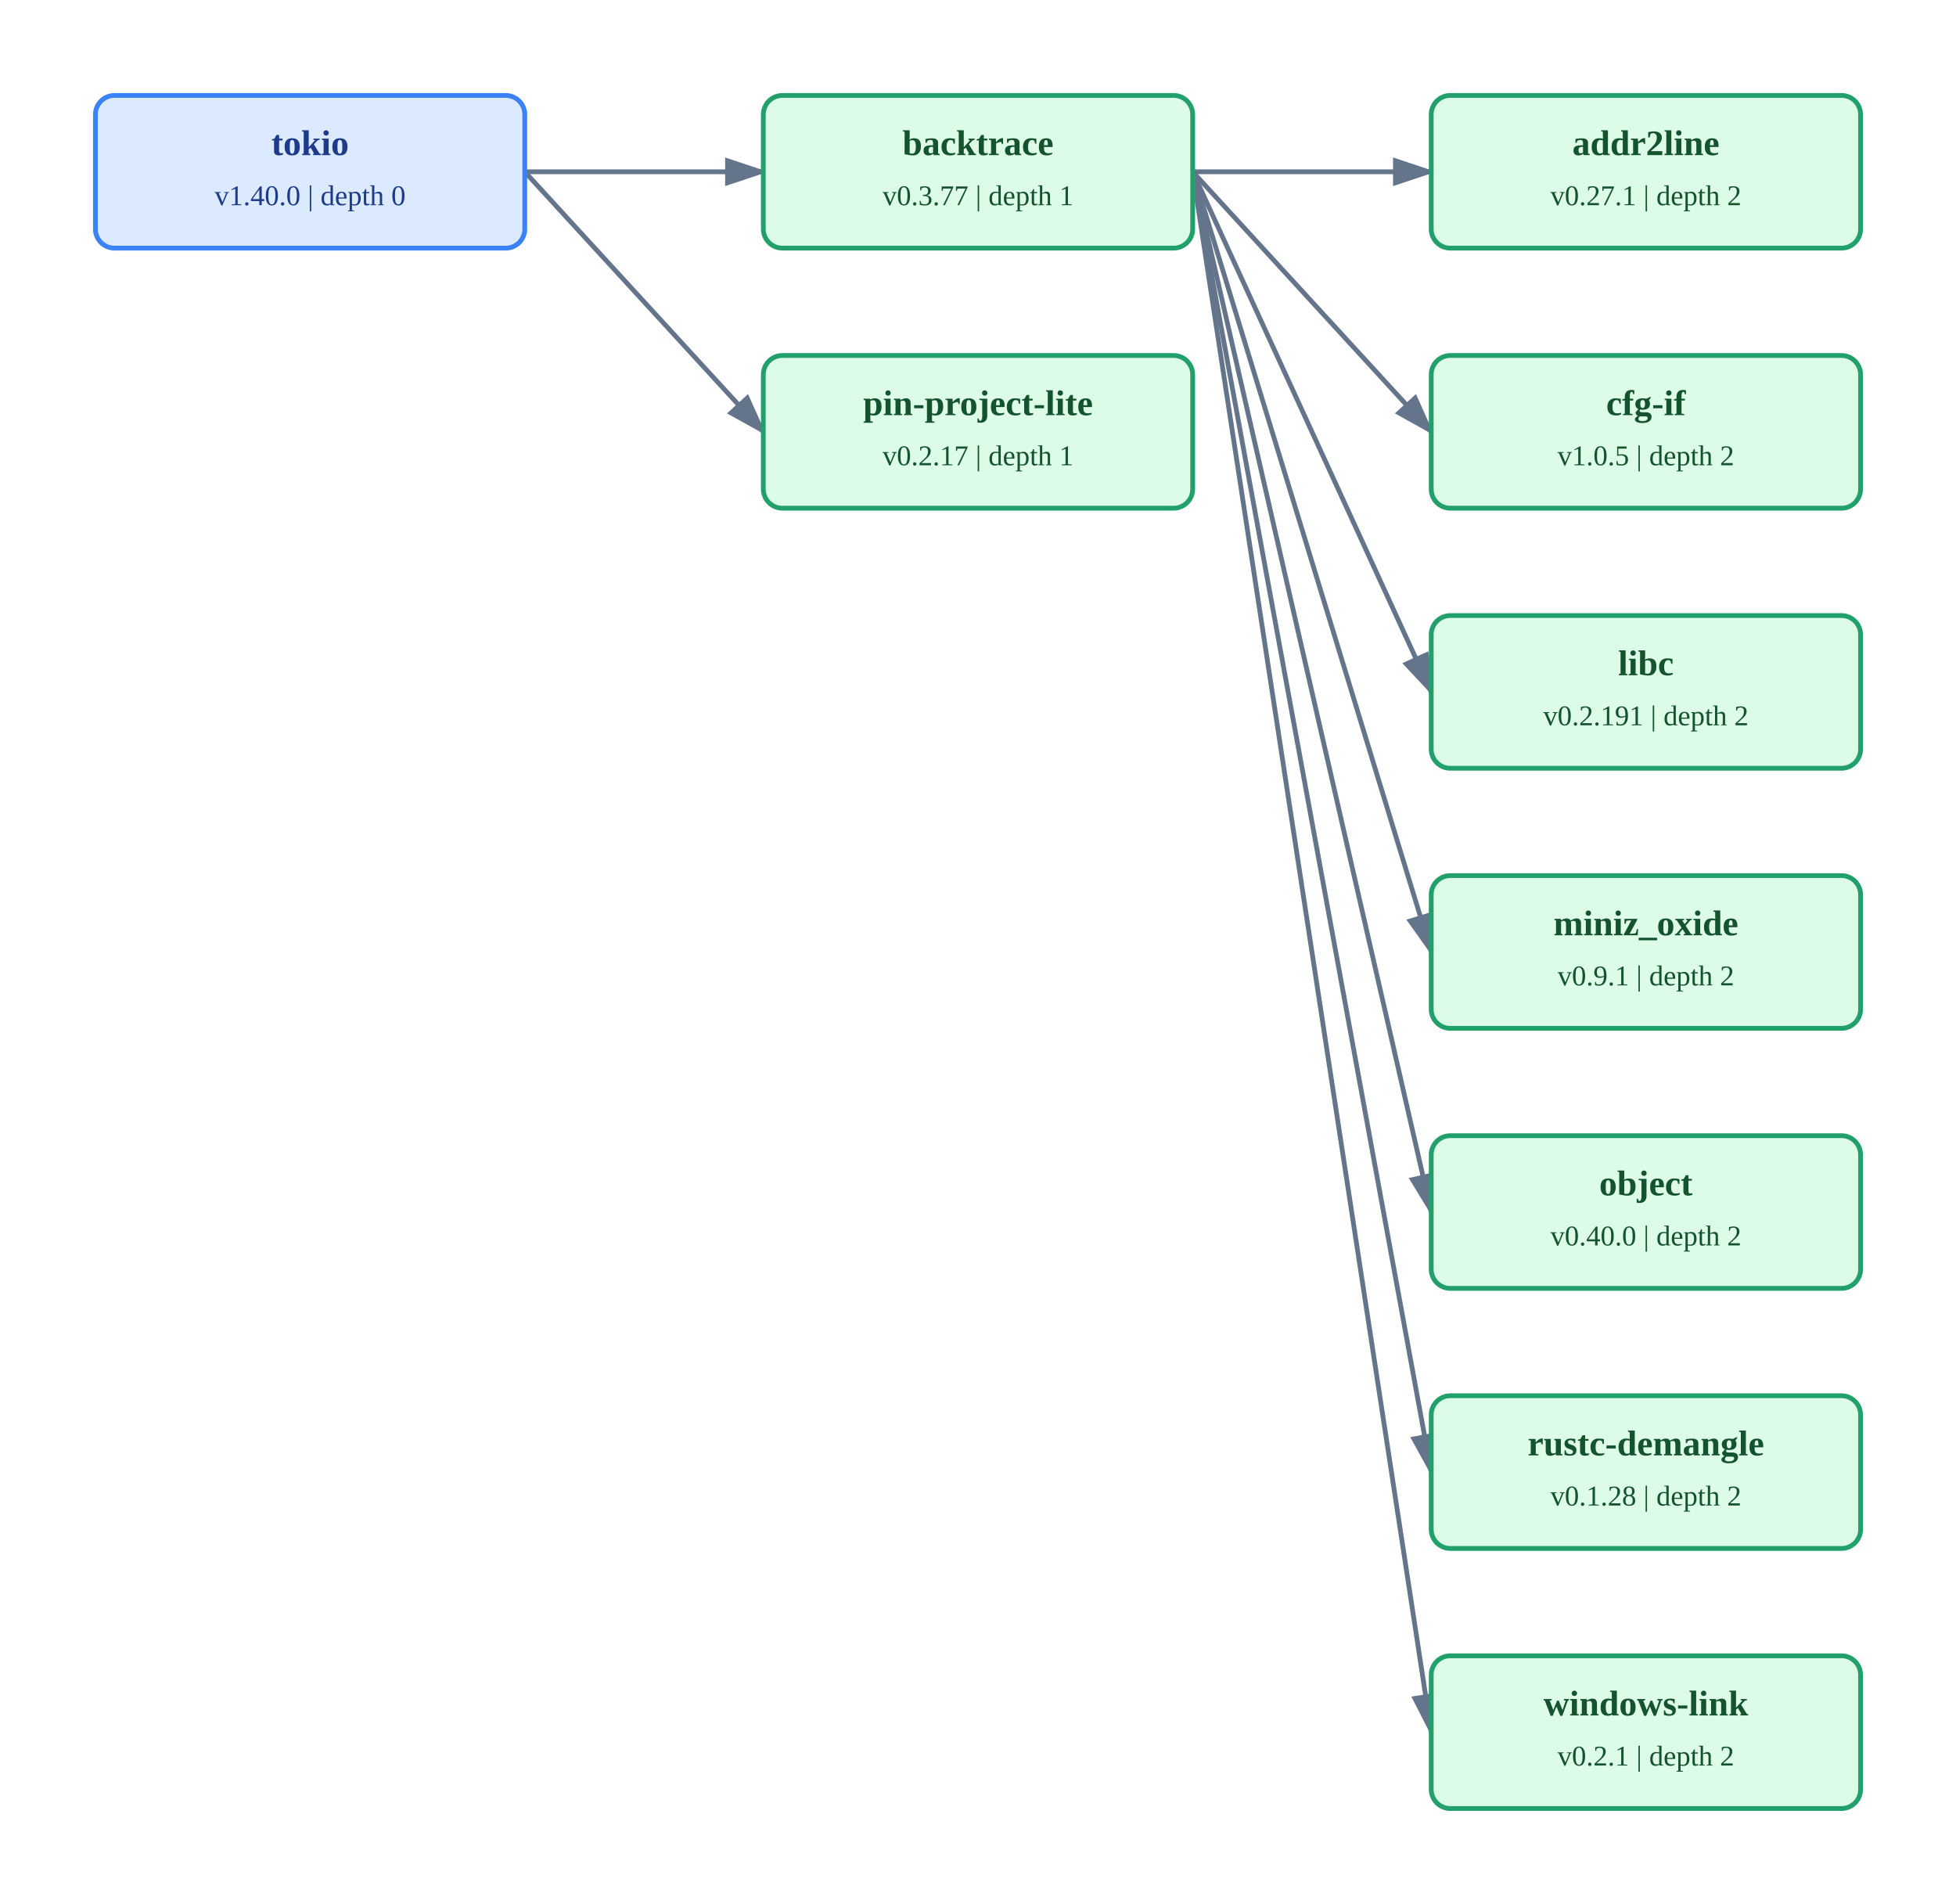
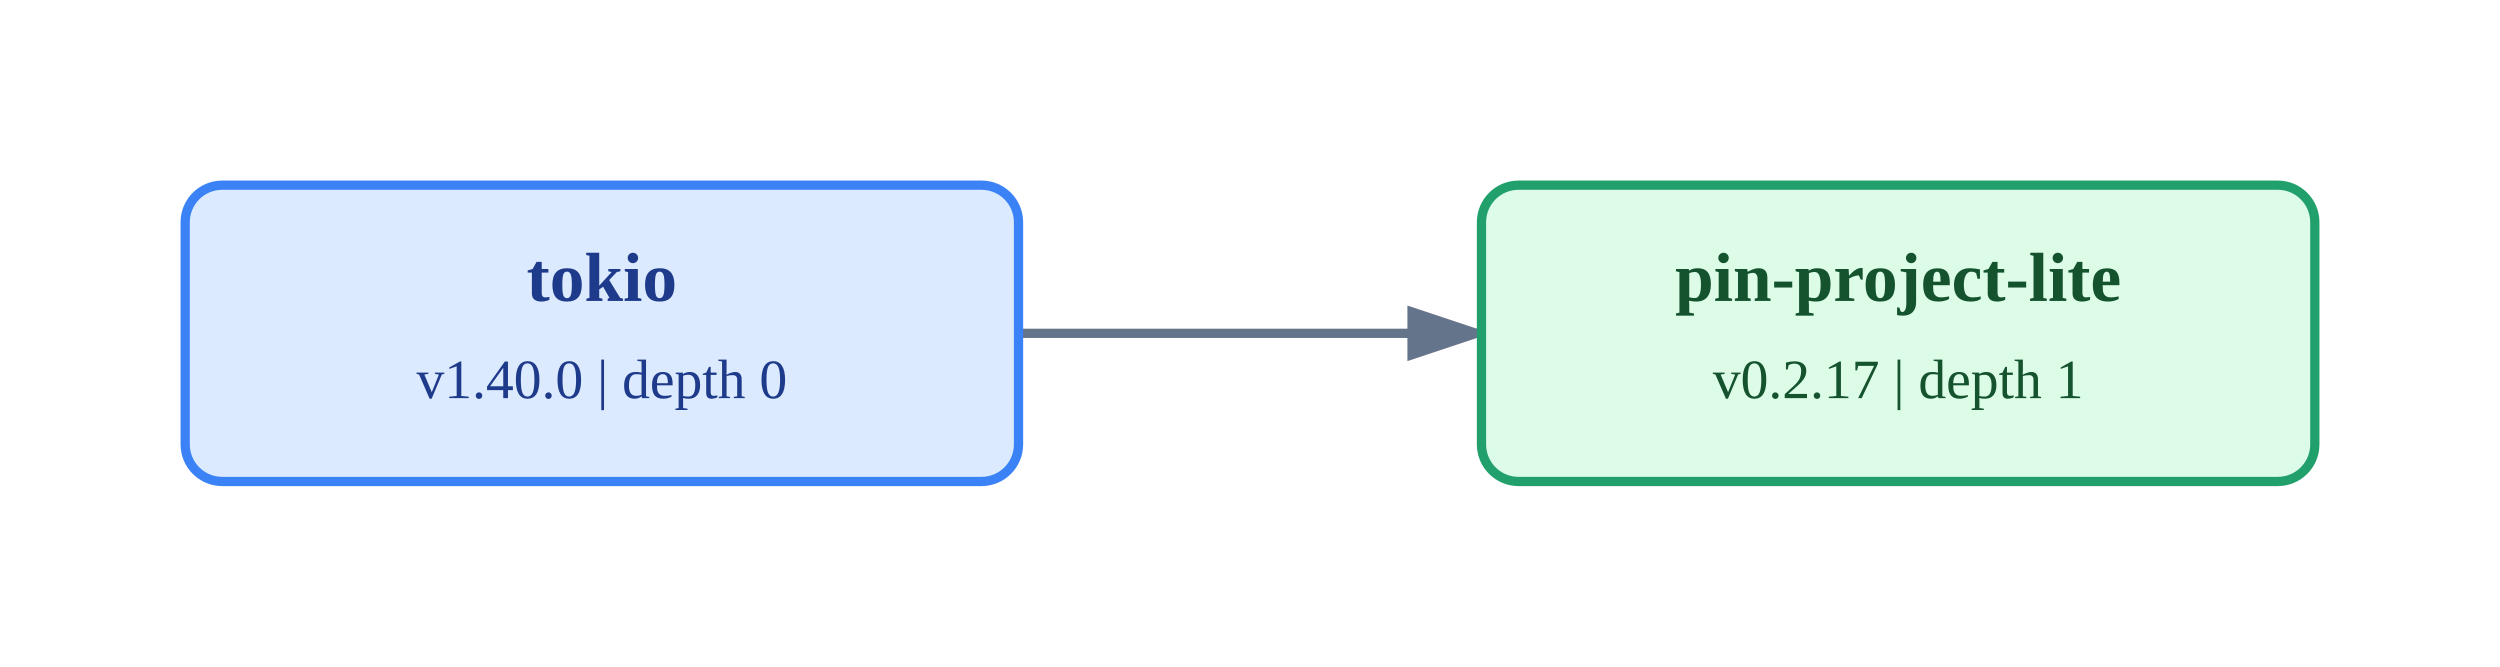
- <svg xmlns="http://www.w3.org/2000/svg" width="820" height="798" viewBox="0 0 820 798" version="1.1">
+ <svg xmlns="http://www.w3.org/2000/svg" width="540" height="144" viewBox="0 0 540 144" version="1.1">
  <defs>
    <marker id="arrow" markerWidth="10" markerHeight="10" refX="8" refY="3" orient="auto" markerUnits="strokeWidth">
      <path d="M0,0 L0,6 L9,3 z" fill="#64748b" />
    </marker>
  </defs>
  <path d="M 220 72.0 L 320 72.0" fill="none" stroke="#64748b" stroke-width="2" marker-end="url(#arrow)" />
-   <path d="M 220 72.0 L 320 181.0" fill="none" stroke="#64748b" stroke-width="2" marker-end="url(#arrow)" />
-   <path d="M 500 72.0 L 600 72.0" fill="none" stroke="#64748b" stroke-width="2" marker-end="url(#arrow)" />
-   <path d="M 500 72.0 L 600 181.0" fill="none" stroke="#64748b" stroke-width="2" marker-end="url(#arrow)" />
-   <path d="M 500 72.0 L 600 290.0" fill="none" stroke="#64748b" stroke-width="2" marker-end="url(#arrow)" />
-   <path d="M 500 72.0 L 600 399.0" fill="none" stroke="#64748b" stroke-width="2" marker-end="url(#arrow)" />
-   <path d="M 500 72.0 L 600 508.0" fill="none" stroke="#64748b" stroke-width="2" marker-end="url(#arrow)" />
-   <path d="M 500 72.0 L 600 617.0" fill="none" stroke="#64748b" stroke-width="2" marker-end="url(#arrow)" />
-   <path d="M 500 72.0 L 600 726.0" fill="none" stroke="#64748b" stroke-width="2" marker-end="url(#arrow)" />
  <rect x="40" y="40" width="180" height="64" rx="8" fill="#dbeafe" stroke="#3b82f6" stroke-width="2" />
  <text x="130.0" y="65" text-anchor="middle" font-size="15" font-weight="bold" fill="#1e3a8a">tokio</text>
  <text x="130.0" y="86" text-anchor="middle" font-size="12" fill="#1e3a8a">v1.40.0 | depth 0</text>
  <rect x="320" y="40" width="180" height="64" rx="8" fill="#dcfce7" stroke="#22a06b" stroke-width="2" />
-   <text x="410.0" y="65" text-anchor="middle" font-size="15" font-weight="bold" fill="#14532d">backtrace</text>
-   <text x="410.0" y="86" text-anchor="middle" font-size="12" fill="#14532d">v0.3.77 | depth 1</text>
-   <rect x="600" y="40" width="180" height="64" rx="8" fill="#dcfce7" stroke="#22a06b" stroke-width="2" />
-   <text x="690.0" y="65" text-anchor="middle" font-size="15" font-weight="bold" fill="#14532d">addr2line</text>
-   <text x="690.0" y="86" text-anchor="middle" font-size="12" fill="#14532d">v0.27.1 | depth 2</text>
-   <rect x="600" y="149" width="180" height="64" rx="8" fill="#dcfce7" stroke="#22a06b" stroke-width="2" />
-   <text x="690.0" y="174" text-anchor="middle" font-size="15" font-weight="bold" fill="#14532d">cfg-if</text>
-   <text x="690.0" y="195" text-anchor="middle" font-size="12" fill="#14532d">v1.0.5 | depth 2</text>
-   <rect x="600" y="258" width="180" height="64" rx="8" fill="#dcfce7" stroke="#22a06b" stroke-width="2" />
-   <text x="690.0" y="283" text-anchor="middle" font-size="15" font-weight="bold" fill="#14532d">libc</text>
-   <text x="690.0" y="304" text-anchor="middle" font-size="12" fill="#14532d">v0.2.191 | depth 2</text>
-   <rect x="600" y="367" width="180" height="64" rx="8" fill="#dcfce7" stroke="#22a06b" stroke-width="2" />
-   <text x="690.0" y="392" text-anchor="middle" font-size="15" font-weight="bold" fill="#14532d">miniz_oxide</text>
-   <text x="690.0" y="413" text-anchor="middle" font-size="12" fill="#14532d">v0.9.1 | depth 2</text>
-   <rect x="600" y="476" width="180" height="64" rx="8" fill="#dcfce7" stroke="#22a06b" stroke-width="2" />
-   <text x="690.0" y="501" text-anchor="middle" font-size="15" font-weight="bold" fill="#14532d">object</text>
-   <text x="690.0" y="522" text-anchor="middle" font-size="12" fill="#14532d">v0.40.0 | depth 2</text>
-   <rect x="600" y="585" width="180" height="64" rx="8" fill="#dcfce7" stroke="#22a06b" stroke-width="2" />
-   <text x="690.0" y="610" text-anchor="middle" font-size="15" font-weight="bold" fill="#14532d">rustc-demangle</text>
-   <text x="690.0" y="631" text-anchor="middle" font-size="12" fill="#14532d">v0.1.28 | depth 2</text>
-   <rect x="600" y="694" width="180" height="64" rx="8" fill="#dcfce7" stroke="#22a06b" stroke-width="2" />
-   <text x="690.0" y="719" text-anchor="middle" font-size="15" font-weight="bold" fill="#14532d">windows-link</text>
-   <text x="690.0" y="740" text-anchor="middle" font-size="12" fill="#14532d">v0.2.1 | depth 2</text>
-   <rect x="320" y="149" width="180" height="64" rx="8" fill="#dcfce7" stroke="#22a06b" stroke-width="2" />
-   <text x="410.0" y="174" text-anchor="middle" font-size="15" font-weight="bold" fill="#14532d">pin-project-lite</text>
-   <text x="410.0" y="195" text-anchor="middle" font-size="12" fill="#14532d">v0.2.17 | depth 1</text>
+   <text x="410.0" y="65" text-anchor="middle" font-size="15" font-weight="bold" fill="#14532d">pin-project-lite</text>
+   <text x="410.0" y="86" text-anchor="middle" font-size="12" fill="#14532d">v0.2.17 | depth 1</text>
</svg>
